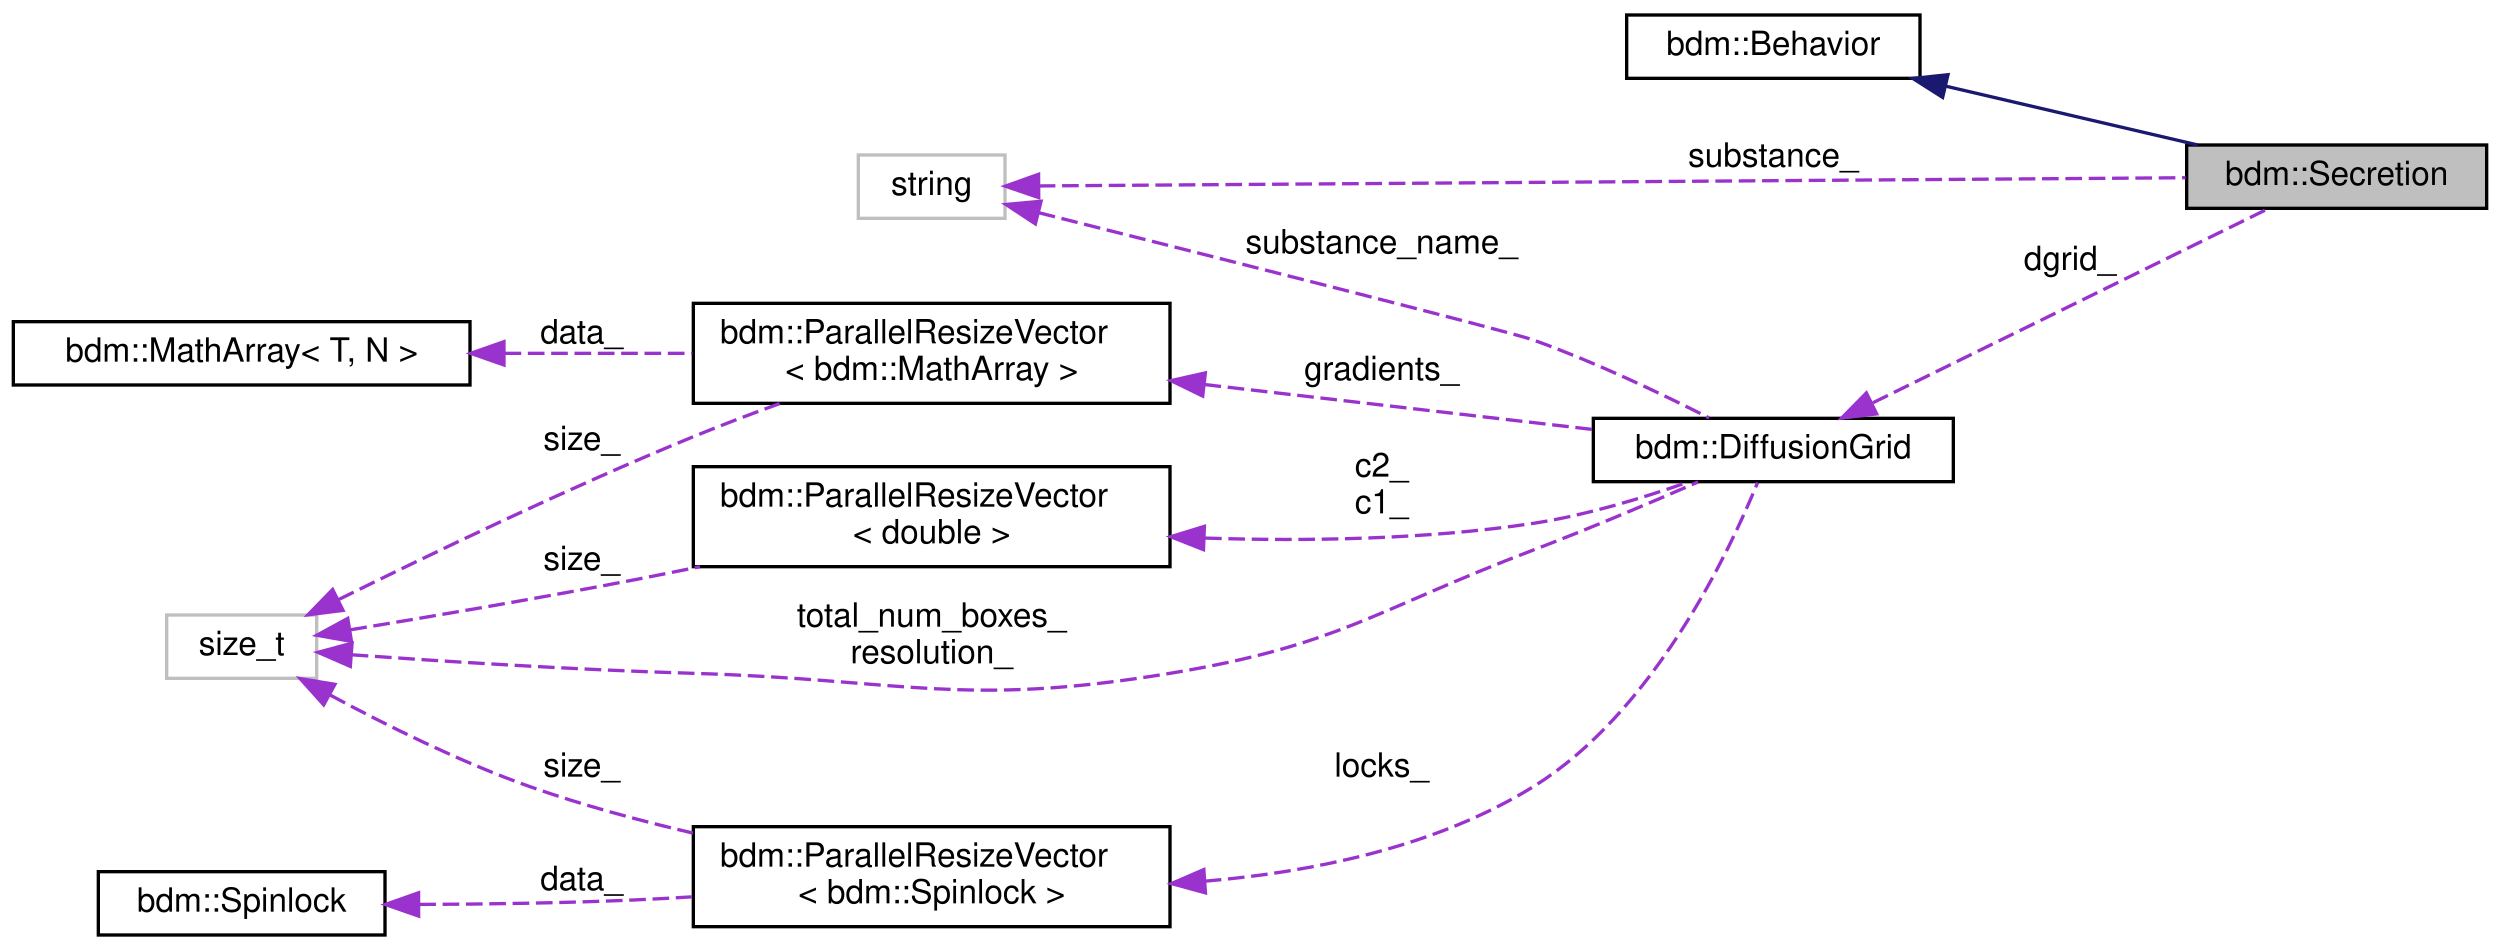
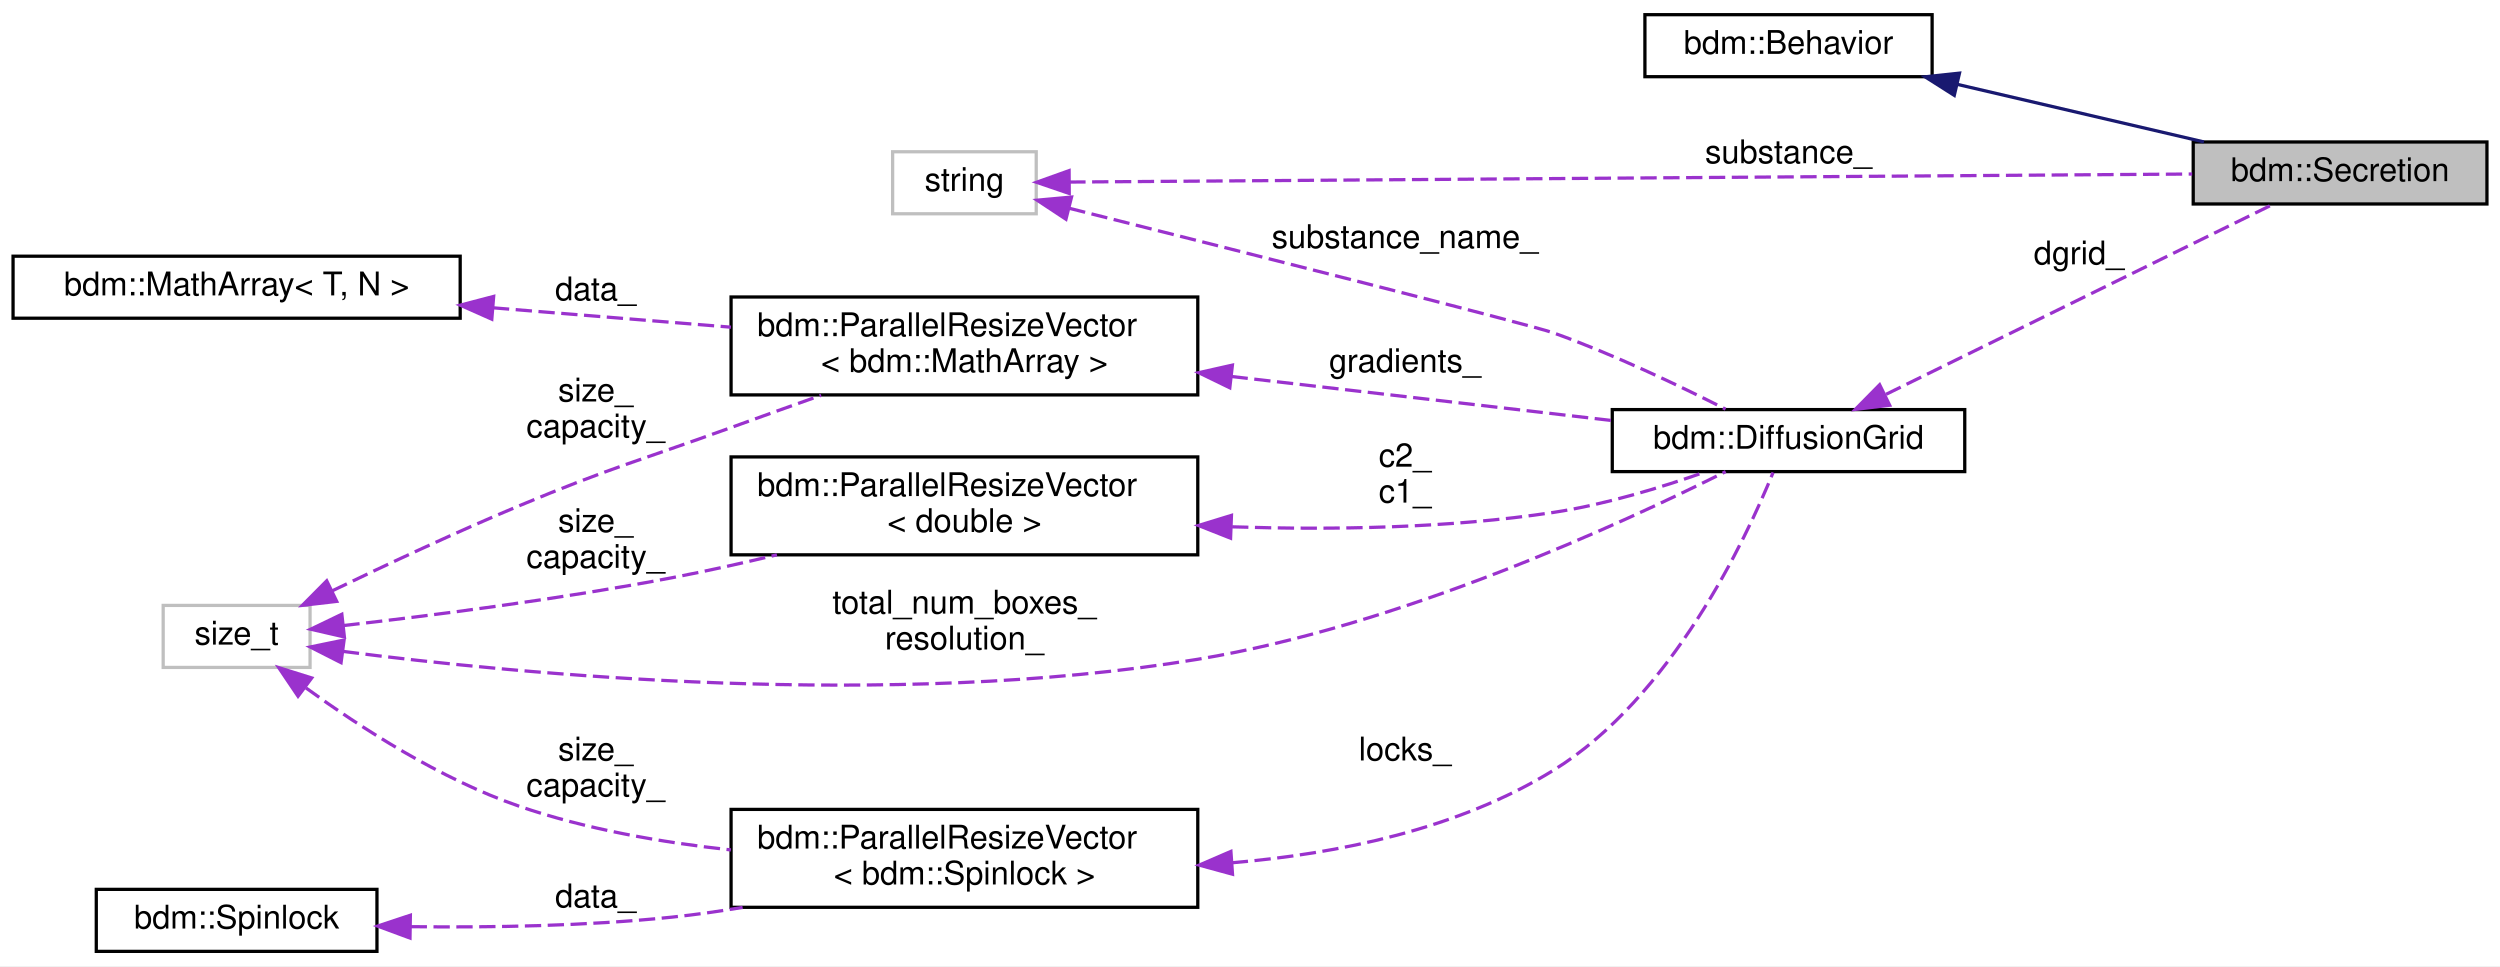
- <svg xmlns="http://www.w3.org/2000/svg" xmlns:xlink="http://www.w3.org/1999/xlink" width="750pt" height="285pt" viewBox="0.00 0.00 750.00 285.00">
-   <g id="graph0" class="graph" transform="scale(1 1) rotate(0) translate(4 281)">
-     <polygon fill="white" stroke="transparent" points="-4,4 -4,-281 746,-281 746,4 -4,4" />
+ <svg xmlns="http://www.w3.org/2000/svg" xmlns:xlink="http://www.w3.org/1999/xlink" width="766pt" height="296pt" viewBox="0.00 0.00 766.00 296.00">
+   <g id="graph0" class="graph" transform="scale(1 1) rotate(0) translate(4 292)">
+     <polygon fill="white" stroke="transparent" points="-4,4 -4,-292 762,-292 762,4 -4,4" />
    <g id="node1" class="node">
      <g id="a_node1">
        <a xlink:title="Secrete substance at Agent position.">
-           <polygon fill="#bfbfbf" stroke="black" points="652,-218.5 652,-237.5 742,-237.5 742,-218.5 652,-218.5" />
-           <text text-anchor="middle" x="697" y="-225.5" font-family="Helvetica,sans-Serif" font-size="10.00">bdm::Secretion</text>
+           <polygon fill="#bfbfbf" stroke="black" points="668,-229.5 668,-248.5 758,-248.5 758,-229.5 668,-229.5" />
+           <text text-anchor="middle" x="713" y="-236.5" font-family="Helvetica,sans-Serif" font-size="10.00">bdm::Secretion</text>
        </a>
      </g>
    </g>
    <g id="node2" class="node">
      <g id="a_node2">
        <a xlink:href="classbdm_1_1Behavior.html" target="_top" xlink:title=" ">
-           <polygon fill="white" stroke="black" points="484,-257.5 484,-276.5 572,-276.5 572,-257.5 484,-257.5" />
-           <text text-anchor="middle" x="528" y="-264.5" font-family="Helvetica,sans-Serif" font-size="10.00">bdm::Behavior</text>
+           <polygon fill="white" stroke="black" points="500,-268.5 500,-287.5 588,-287.5 588,-268.5 500,-268.5" />
+           <text text-anchor="middle" x="544" y="-275.5" font-family="Helvetica,sans-Serif" font-size="10.00">bdm::Behavior</text>
        </a>
      </g>
    </g>
    <g id="edge1" class="edge">
-       <path fill="none" stroke="midnightblue" d="M579.59,-255.18C603.83,-249.52 632.47,-242.84 655.28,-237.51" />
-       <polygon fill="midnightblue" stroke="midnightblue" points="578.79,-251.78 569.85,-257.46 580.39,-258.59 578.79,-251.78" />
+       <path fill="none" stroke="midnightblue" d="M595.59,-266.18C619.83,-260.52 648.47,-253.84 671.28,-248.51" />
+       <polygon fill="midnightblue" stroke="midnightblue" points="594.79,-262.78 585.85,-268.46 596.39,-269.59 594.79,-262.78" />
    </g>
    <g id="node3" class="node">
      <g id="a_node3">
        <a xlink:href="classbdm_1_1DiffusionGrid.html" target="_top" xlink:title=" ">
-           <polygon fill="white" stroke="black" points="474,-136.5 474,-155.5 582,-155.5 582,-136.5 474,-136.5" />
-           <text text-anchor="middle" x="528" y="-143.5" font-family="Helvetica,sans-Serif" font-size="10.00">bdm::DiffusionGrid</text>
+           <polygon fill="white" stroke="black" points="490,-147.5 490,-166.5 598,-166.5 598,-147.5 490,-147.5" />
+           <text text-anchor="middle" x="544" y="-154.5" font-family="Helvetica,sans-Serif" font-size="10.00">bdm::DiffusionGrid</text>
        </a>
      </g>
    </g>
    <g id="edge2" class="edge">
-       <path fill="none" stroke="#9a32cd" stroke-dasharray="5,2" d="M557.88,-160.18C591.88,-176.88 647.43,-204.15 676.64,-218.49" />
-       <polygon fill="#9a32cd" stroke="#9a32cd" points="559,-156.83 548.48,-155.57 555.92,-163.12 559,-156.83" />
-       <text text-anchor="middle" x="617" y="-200" font-family="Helvetica,sans-Serif" font-size="10.00"> dgrid_</text>
+       <path fill="none" stroke="#9a32cd" stroke-dasharray="5,2" d="M573.88,-171.18C607.88,-187.88 663.43,-215.15 692.64,-229.49" />
+       <polygon fill="#9a32cd" stroke="#9a32cd" points="575,-167.83 564.48,-166.57 571.92,-174.12 575,-167.83" />
+       <text text-anchor="middle" x="633" y="-211" font-family="Helvetica,sans-Serif" font-size="10.00"> dgrid_</text>
    </g>
    <g id="node4" class="node">
      <g id="a_node4">
        <a xlink:href="classbdm_1_1ParallelResizeVector.html" target="_top" xlink:title=" ">
-           <polygon fill="white" stroke="black" points="204,-160 204,-190 347,-190 347,-160 204,-160" />
-           <text text-anchor="start" x="212" y="-178" font-family="Helvetica,sans-Serif" font-size="10.00">bdm::ParallelResizeVector</text>
-           <text text-anchor="middle" x="275.5" y="-167" font-family="Helvetica,sans-Serif" font-size="10.00">&lt; bdm::MathArray &gt;</text>
+           <polygon fill="white" stroke="black" points="220,-171 220,-201 363,-201 363,-171 220,-171" />
+           <text text-anchor="start" x="228" y="-189" font-family="Helvetica,sans-Serif" font-size="10.00">bdm::ParallelResizeVector</text>
+           <text text-anchor="middle" x="291.5" y="-178" font-family="Helvetica,sans-Serif" font-size="10.00">&lt; bdm::MathArray &gt;</text>
        </a>
      </g>
    </g>
    <g id="edge3" class="edge">
-       <path fill="none" stroke="#9a32cd" stroke-dasharray="5,2" d="M357.35,-165.64C395.54,-161.22 440.05,-156.07 473.9,-152.15" />
-       <polygon fill="#9a32cd" stroke="#9a32cd" points="356.81,-162.18 347.28,-166.81 357.61,-169.13 356.81,-162.18" />
-       <text text-anchor="middle" x="410.5" y="-167" font-family="Helvetica,sans-Serif" font-size="10.00"> gradients_</text>
+       <path fill="none" stroke="#9a32cd" stroke-dasharray="5,2" d="M373.35,-176.64C411.54,-172.22 456.05,-167.07 489.9,-163.15" />
+       <polygon fill="#9a32cd" stroke="#9a32cd" points="372.81,-173.18 363.28,-177.81 373.61,-180.13 372.81,-173.18" />
+       <text text-anchor="middle" x="426.5" y="-178" font-family="Helvetica,sans-Serif" font-size="10.00"> gradients_</text>
    </g>
    <g id="node5" class="node">
      <g id="a_node5">
        <a xlink:href="classbdm_1_1MathArray.html" target="_top" xlink:title=" ">
-           <polygon fill="white" stroke="black" points="0,-165.5 0,-184.5 137,-184.5 137,-165.5 0,-165.5" />
-           <text text-anchor="middle" x="68.5" y="-172.5" font-family="Helvetica,sans-Serif" font-size="10.00">bdm::MathArray&lt; T, N &gt;</text>
+           <polygon fill="white" stroke="black" points="0,-194.5 0,-213.5 137,-213.5 137,-194.5 0,-194.5" />
+           <text text-anchor="middle" x="68.5" y="-201.5" font-family="Helvetica,sans-Serif" font-size="10.00">bdm::MathArray&lt; T, N &gt;</text>
        </a>
      </g>
    </g>
    <g id="edge4" class="edge">
-       <path fill="none" stroke="#9a32cd" stroke-dasharray="5,2" d="M147.35,-175C165.87,-175 185.53,-175 203.71,-175" />
-       <polygon fill="#9a32cd" stroke="#9a32cd" points="147.19,-171.5 137.19,-175 147.19,-178.5 147.19,-171.5" />
-       <text text-anchor="middle" x="170.5" y="-178" font-family="Helvetica,sans-Serif" font-size="10.00"> data_</text>
+       <path fill="none" stroke="#9a32cd" stroke-dasharray="5,2" d="M147.03,-197.69C170.76,-195.75 196.72,-193.64 219.96,-191.75" />
+       <polygon fill="#9a32cd" stroke="#9a32cd" points="146.69,-194.2 137.01,-198.5 147.26,-201.18 146.69,-194.2" />
+       <text text-anchor="middle" x="178.5" y="-200" font-family="Helvetica,sans-Serif" font-size="10.00"> data_</text>
    </g>
    <g id="node6" class="node">
      <g id="a_node6">
        <a xlink:title=" ">
-           <polygon fill="white" stroke="#bfbfbf" points="46,-77.5 46,-96.5 91,-96.5 91,-77.5 46,-77.5" />
-           <text text-anchor="middle" x="68.5" y="-84.5" font-family="Helvetica,sans-Serif" font-size="10.00">size_t</text>
+           <polygon fill="white" stroke="#bfbfbf" points="46,-87.5 46,-106.5 91,-106.5 91,-87.5 46,-87.5" />
+           <text text-anchor="middle" x="68.5" y="-94.5" font-family="Helvetica,sans-Serif" font-size="10.00">size_t</text>
        </a>
      </g>
    </g>
    <g id="edge12" class="edge">
-       <path fill="none" stroke="#9a32cd" stroke-dasharray="5,2" d="M101.5,-84.56C128.74,-82.61 168.91,-80.04 204,-79 267.53,-77.11 284.29,-68.65 347,-79 397.48,-87.33 408.18,-97.81 456,-116 472.76,-122.38 491.43,-130.3 505.41,-136.4" />
-       <polygon fill="#9a32cd" stroke="#9a32cd" points="101.1,-81.08 91.38,-85.3 101.61,-88.06 101.1,-81.08" />
-       <text text-anchor="middle" x="275.5" y="-93" font-family="Helvetica,sans-Serif" font-size="10.00"> total_num_boxes_</text>
-       <text text-anchor="middle" x="275.5" y="-82" font-family="Helvetica,sans-Serif" font-size="10.00">resolution_</text>
+       <path fill="none" stroke="#9a32cd" stroke-dasharray="5,2" d="M101.04,-92.42C155.09,-85.42 268.71,-74.43 363,-90 424.85,-100.21 492.93,-131.56 524.74,-147.49" />
+       <polygon fill="#9a32cd" stroke="#9a32cd" points="100.5,-88.96 91.05,-93.76 101.43,-95.9 100.5,-88.96" />
+       <text text-anchor="middle" x="291.5" y="-104" font-family="Helvetica,sans-Serif" font-size="10.00"> total_num_boxes_</text>
+       <text text-anchor="middle" x="291.5" y="-93" font-family="Helvetica,sans-Serif" font-size="10.00">resolution_</text>
    </g>
    <g id="edge5" class="edge">
-       <path fill="none" stroke="#9a32cd" stroke-dasharray="5,2" d="M97.61,-101.15C124.58,-114.48 166.61,-134.66 204,-150 212.29,-153.4 221.23,-156.79 229.87,-159.92" />
-       <polygon fill="#9a32cd" stroke="#9a32cd" points="98.91,-97.88 88.39,-96.56 95.79,-104.15 98.91,-97.88" />
-       <text text-anchor="middle" x="170.5" y="-146" font-family="Helvetica,sans-Serif" font-size="10.00"> size_</text>
+       <path fill="none" stroke="#9a32cd" stroke-dasharray="5,2" d="M97.77,-110.96C114.3,-118.93 135.66,-128.92 155,-137 183.42,-148.87 191.04,-150.52 220,-161 228.91,-164.23 238.48,-167.65 247.59,-170.88" />
+       <polygon fill="#9a32cd" stroke="#9a32cd" points="99.17,-107.74 88.65,-106.52 96.11,-114.04 99.17,-107.74" />
+       <text text-anchor="middle" x="178.5" y="-169" font-family="Helvetica,sans-Serif" font-size="10.00"> size_</text>
+       <text text-anchor="middle" x="178.5" y="-158" font-family="Helvetica,sans-Serif" font-size="10.00">capacity_</text>
    </g>
    <g id="node8" class="node">
      <g id="a_node8">
        <a xlink:href="classbdm_1_1ParallelResizeVector.html" target="_top" xlink:title=" ">
-           <polygon fill="white" stroke="black" points="204,-3 204,-33 347,-33 347,-3 204,-3" />
-           <text text-anchor="start" x="212" y="-21" font-family="Helvetica,sans-Serif" font-size="10.00">bdm::ParallelResizeVector</text>
-           <text text-anchor="middle" x="275.5" y="-10" font-family="Helvetica,sans-Serif" font-size="10.00">&lt; bdm::Spinlock &gt;</text>
+           <polygon fill="white" stroke="black" points="220,-14 220,-44 363,-44 363,-14 220,-14" />
+           <text text-anchor="start" x="228" y="-32" font-family="Helvetica,sans-Serif" font-size="10.00">bdm::ParallelResizeVector</text>
+           <text text-anchor="middle" x="291.5" y="-21" font-family="Helvetica,sans-Serif" font-size="10.00">&lt; bdm::Spinlock &gt;</text>
        </a>
      </g>
    </g>
    <g id="edge9" class="edge">
-       <path fill="none" stroke="#9a32cd" stroke-dasharray="5,2" d="M95.1,-72.45C111.74,-63.5 134.14,-52.36 155,-45 170.54,-39.51 187.63,-34.87 203.9,-31.07" />
-       <polygon fill="#9a32cd" stroke="#9a32cd" points="93.11,-69.55 86.03,-77.43 96.48,-75.69 93.11,-69.55" />
-       <text text-anchor="middle" x="170.5" y="-48" font-family="Helvetica,sans-Serif" font-size="10.00"> size_</text>
+       <path fill="none" stroke="#9a32cd" stroke-dasharray="5,2" d="M89.73,-81.23C106.31,-69.19 130.89,-53.31 155,-45 175.49,-37.94 198.64,-33.88 219.94,-31.58" />
+       <polygon fill="#9a32cd" stroke="#9a32cd" points="87.32,-78.66 81.4,-87.44 91.51,-84.27 87.32,-78.66" />
+       <text text-anchor="middle" x="178.5" y="-59" font-family="Helvetica,sans-Serif" font-size="10.00"> size_</text>
+       <text text-anchor="middle" x="178.5" y="-48" font-family="Helvetica,sans-Serif" font-size="10.00">capacity_</text>
    </g>
    <g id="node10" class="node">
      <g id="a_node10">
        <a xlink:href="classbdm_1_1ParallelResizeVector.html" target="_top" xlink:title=" ">
-           <polygon fill="white" stroke="black" points="204,-111 204,-141 347,-141 347,-111 204,-111" />
-           <text text-anchor="start" x="212" y="-129" font-family="Helvetica,sans-Serif" font-size="10.00">bdm::ParallelResizeVector</text>
-           <text text-anchor="middle" x="275.5" y="-118" font-family="Helvetica,sans-Serif" font-size="10.00">&lt; double &gt;</text>
+           <polygon fill="white" stroke="black" points="220,-122 220,-152 363,-152 363,-122 220,-122" />
+           <text text-anchor="start" x="228" y="-140" font-family="Helvetica,sans-Serif" font-size="10.00">bdm::ParallelResizeVector</text>
+           <text text-anchor="middle" x="291.5" y="-129" font-family="Helvetica,sans-Serif" font-size="10.00">&lt; double &gt;</text>
        </a>
      </g>
    </g>
    <g id="edge11" class="edge">
-       <path fill="none" stroke="#9a32cd" stroke-dasharray="5,2" d="M101.1,-92.06C124.57,-95.91 157.34,-101.47 186,-107 192.48,-108.25 199.22,-109.6 205.95,-110.99" />
-       <polygon fill="#9a32cd" stroke="#9a32cd" points="101.45,-88.57 91.02,-90.42 100.33,-95.48 101.45,-88.57" />
-       <text text-anchor="middle" x="170.5" y="-110" font-family="Helvetica,sans-Serif" font-size="10.00"> size_</text>
+       <path fill="none" stroke="#9a32cd" stroke-dasharray="5,2" d="M101.21,-100.33C128.15,-103.39 167.78,-108.44 202,-115 212.42,-117 223.44,-119.45 234.05,-122" />
+       <polygon fill="#9a32cd" stroke="#9a32cd" points="101.52,-96.84 91.19,-99.21 100.74,-103.8 101.52,-96.84" />
+       <text text-anchor="middle" x="178.5" y="-129" font-family="Helvetica,sans-Serif" font-size="10.00"> size_</text>
+       <text text-anchor="middle" x="178.5" y="-118" font-family="Helvetica,sans-Serif" font-size="10.00">capacity_</text>
    </g>
    <g id="node7" class="node">
      <g id="a_node7">
        <a xlink:title=" ">
-           <polygon fill="white" stroke="#bfbfbf" points="253.5,-215.5 253.5,-234.5 297.5,-234.5 297.5,-215.5 253.5,-215.5" />
-           <text text-anchor="middle" x="275.5" y="-222.5" font-family="Helvetica,sans-Serif" font-size="10.00">string</text>
+           <polygon fill="white" stroke="#bfbfbf" points="269.5,-226.5 269.5,-245.5 313.5,-245.5 313.5,-226.5 269.5,-226.5" />
+           <text text-anchor="middle" x="291.5" y="-233.5" font-family="Helvetica,sans-Serif" font-size="10.00">string</text>
        </a>
      </g>
    </g>
    <g id="edge13" class="edge">
-       <path fill="none" stroke="#9a32cd" stroke-dasharray="5,2" d="M307.62,-225.22C381.25,-225.75 566.36,-227.07 651.68,-227.68" />
-       <polygon fill="#9a32cd" stroke="#9a32cd" points="307.62,-221.72 297.59,-225.15 307.57,-228.72 307.62,-221.72" />
-       <text text-anchor="middle" x="528" y="-231" font-family="Helvetica,sans-Serif" font-size="10.00"> substance_</text>
+       <path fill="none" stroke="#9a32cd" stroke-dasharray="5,2" d="M323.62,-236.22C397.25,-236.75 582.36,-238.07 667.68,-238.68" />
+       <polygon fill="#9a32cd" stroke="#9a32cd" points="323.62,-232.72 313.59,-236.15 323.57,-239.72 323.62,-232.72" />
+       <text text-anchor="middle" x="544" y="-242" font-family="Helvetica,sans-Serif" font-size="10.00"> substance_</text>
    </g>
    <g id="edge6" class="edge">
-       <path fill="none" stroke="#9a32cd" stroke-dasharray="5,2" d="M307.64,-217.18C357.14,-204.72 448.95,-181.52 456,-179 474.43,-172.42 494.59,-162.8 508.71,-155.64" />
-       <polygon fill="#9a32cd" stroke="#9a32cd" points="306.61,-213.83 297.77,-219.66 308.32,-220.62 306.61,-213.83" />
-       <text text-anchor="middle" x="410.5" y="-205" font-family="Helvetica,sans-Serif" font-size="10.00"> substance_name_</text>
+       <path fill="none" stroke="#9a32cd" stroke-dasharray="5,2" d="M323.64,-228.18C373.14,-215.72 464.95,-192.52 472,-190 490.43,-183.42 510.59,-173.8 524.71,-166.64" />
+       <polygon fill="#9a32cd" stroke="#9a32cd" points="322.61,-224.83 313.77,-230.66 324.32,-231.62 322.61,-224.83" />
+       <text text-anchor="middle" x="426.5" y="-216" font-family="Helvetica,sans-Serif" font-size="10.00"> substance_name_</text>
    </g>
    <g id="edge7" class="edge">
-       <path fill="none" stroke="#9a32cd" stroke-dasharray="5,2" d="M357.41,-16.64C390.07,-19.4 426.85,-26.98 456,-45 492.1,-67.32 514.83,-115.53 523.28,-136.23" />
-       <polygon fill="#9a32cd" stroke="#9a32cd" points="357.64,-13.14 347.42,-15.93 357.15,-20.13 357.64,-13.14" />
-       <text text-anchor="middle" x="410.5" y="-48" font-family="Helvetica,sans-Serif" font-size="10.00"> locks_</text>
+       <path fill="none" stroke="#9a32cd" stroke-dasharray="5,2" d="M373.41,-27.64C406.07,-30.4 442.85,-37.98 472,-56 508.1,-78.32 530.83,-126.53 539.28,-147.23" />
+       <polygon fill="#9a32cd" stroke="#9a32cd" points="373.64,-24.14 363.42,-26.93 373.15,-31.13 373.64,-24.14" />
+       <text text-anchor="middle" x="426.5" y="-59" font-family="Helvetica,sans-Serif" font-size="10.00"> locks_</text>
    </g>
    <g id="node9" class="node">
      <g id="a_node9">
        <a xlink:href="classbdm_1_1Spinlock.html" target="_top" xlink:title=" ">
          <polygon fill="white" stroke="black" points="25.5,-0.5 25.5,-19.5 111.5,-19.5 111.5,-0.5 25.5,-0.5" />
          <text text-anchor="middle" x="68.5" y="-7.5" font-family="Helvetica,sans-Serif" font-size="10.00">bdm::Spinlock</text>
        </a>
      </g>
    </g>
    <g id="edge8" class="edge">
-       <path fill="none" stroke="#9a32cd" stroke-dasharray="5,2" d="M121.78,-9.67C141.87,-9.74 165.01,-10.08 186,-11 191.7,-11.25 197.6,-11.57 203.52,-11.94" />
-       <polygon fill="#9a32cd" stroke="#9a32cd" points="121.59,-6.17 111.58,-9.65 121.57,-13.17 121.59,-6.17" />
-       <text text-anchor="middle" x="170.5" y="-14" font-family="Helvetica,sans-Serif" font-size="10.00"> data_</text>
+       <path fill="none" stroke="#9a32cd" stroke-dasharray="5,2" d="M121.82,-8.07C146.25,-7.77 175.67,-8.25 202,-11 209.02,-11.73 216.3,-12.76 223.54,-13.97" />
+       <polygon fill="#9a32cd" stroke="#9a32cd" points="121.62,-4.58 111.69,-8.25 121.74,-11.58 121.62,-4.58" />
+       <text text-anchor="middle" x="178.5" y="-14" font-family="Helvetica,sans-Serif" font-size="10.00"> data_</text>
    </g>
    <g id="edge10" class="edge">
-       <path fill="none" stroke="#9a32cd" stroke-dasharray="5,2" d="M357.51,-119.58C388.48,-118.57 424.02,-119.16 456,-124 471.82,-126.4 488.97,-131.63 502.46,-136.39" />
-       <polygon fill="#9a32cd" stroke="#9a32cd" points="357.05,-116.1 347.19,-119.99 357.32,-123.09 357.05,-116.1" />
-       <text text-anchor="middle" x="410.5" y="-138" font-family="Helvetica,sans-Serif" font-size="10.00"> c2_</text>
-       <text text-anchor="middle" x="410.5" y="-127" font-family="Helvetica,sans-Serif" font-size="10.00">c1_</text>
+       <path fill="none" stroke="#9a32cd" stroke-dasharray="5,2" d="M373.51,-130.58C404.48,-129.57 440.02,-130.16 472,-135 487.82,-137.4 504.97,-142.63 518.46,-147.39" />
+       <polygon fill="#9a32cd" stroke="#9a32cd" points="373.05,-127.1 363.19,-130.99 373.32,-134.09 373.05,-127.1" />
+       <text text-anchor="middle" x="426.5" y="-149" font-family="Helvetica,sans-Serif" font-size="10.00"> c2_</text>
+       <text text-anchor="middle" x="426.5" y="-138" font-family="Helvetica,sans-Serif" font-size="10.00">c1_</text>
    </g>
  </g>
</svg>
